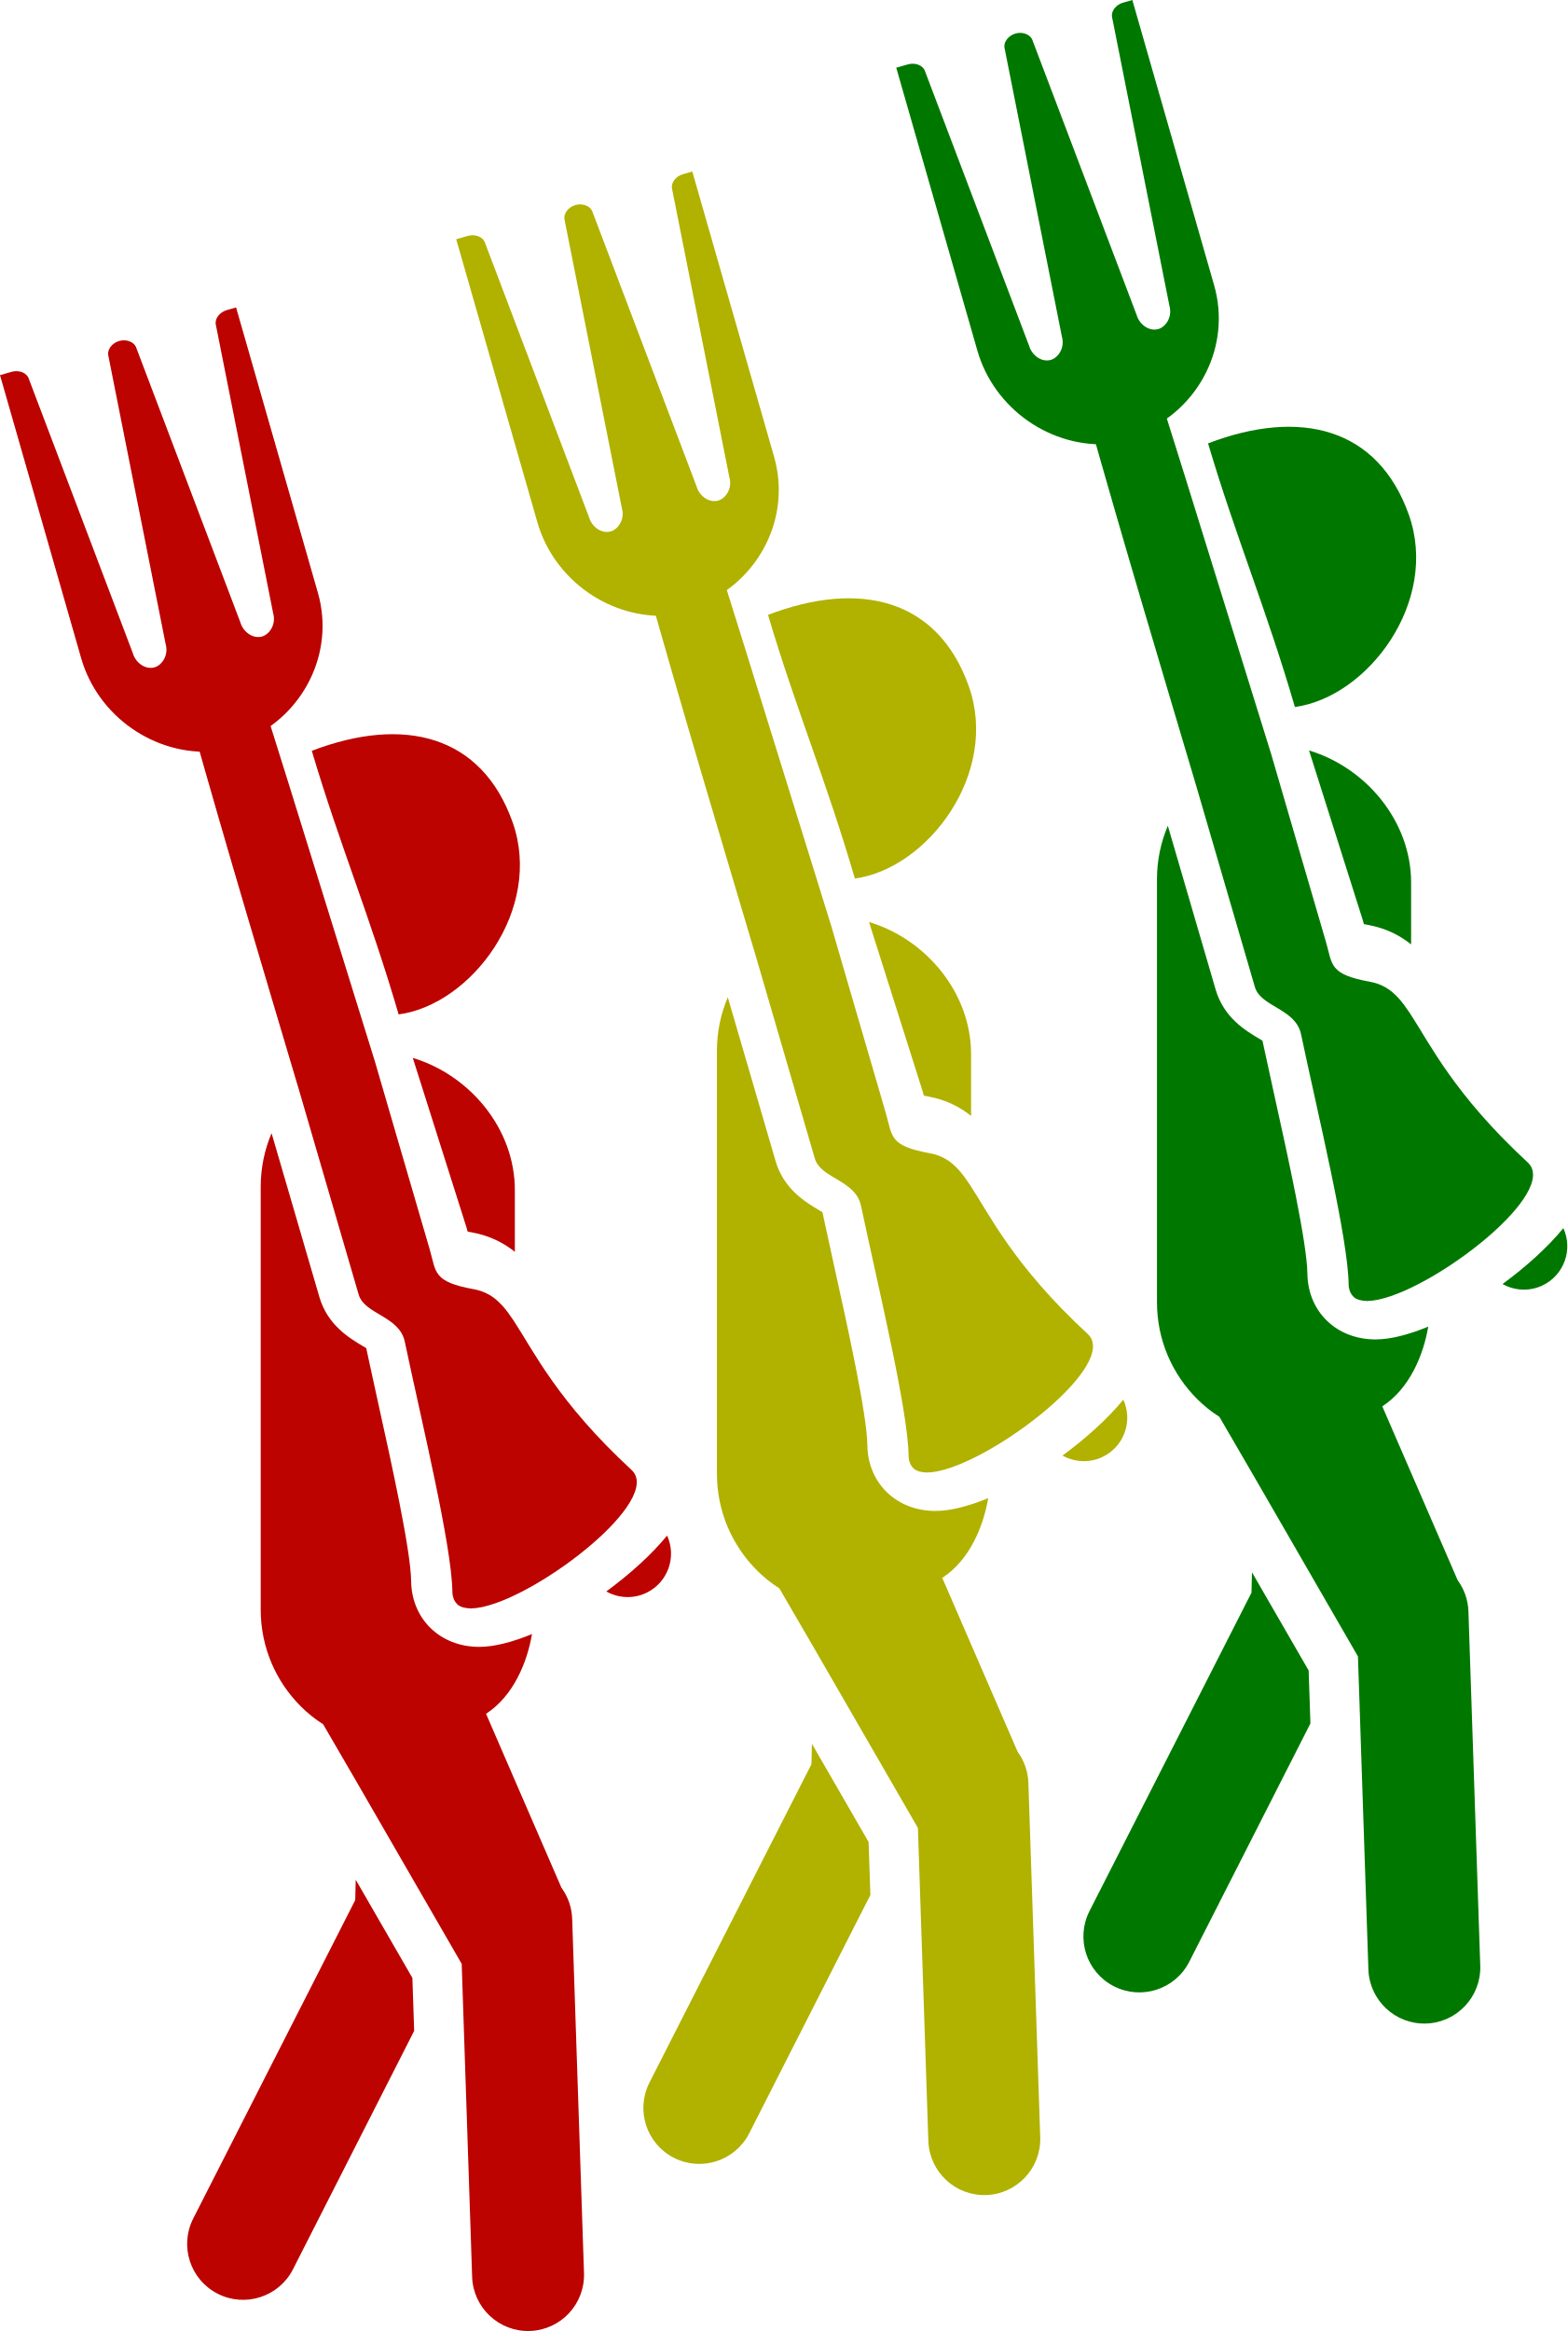
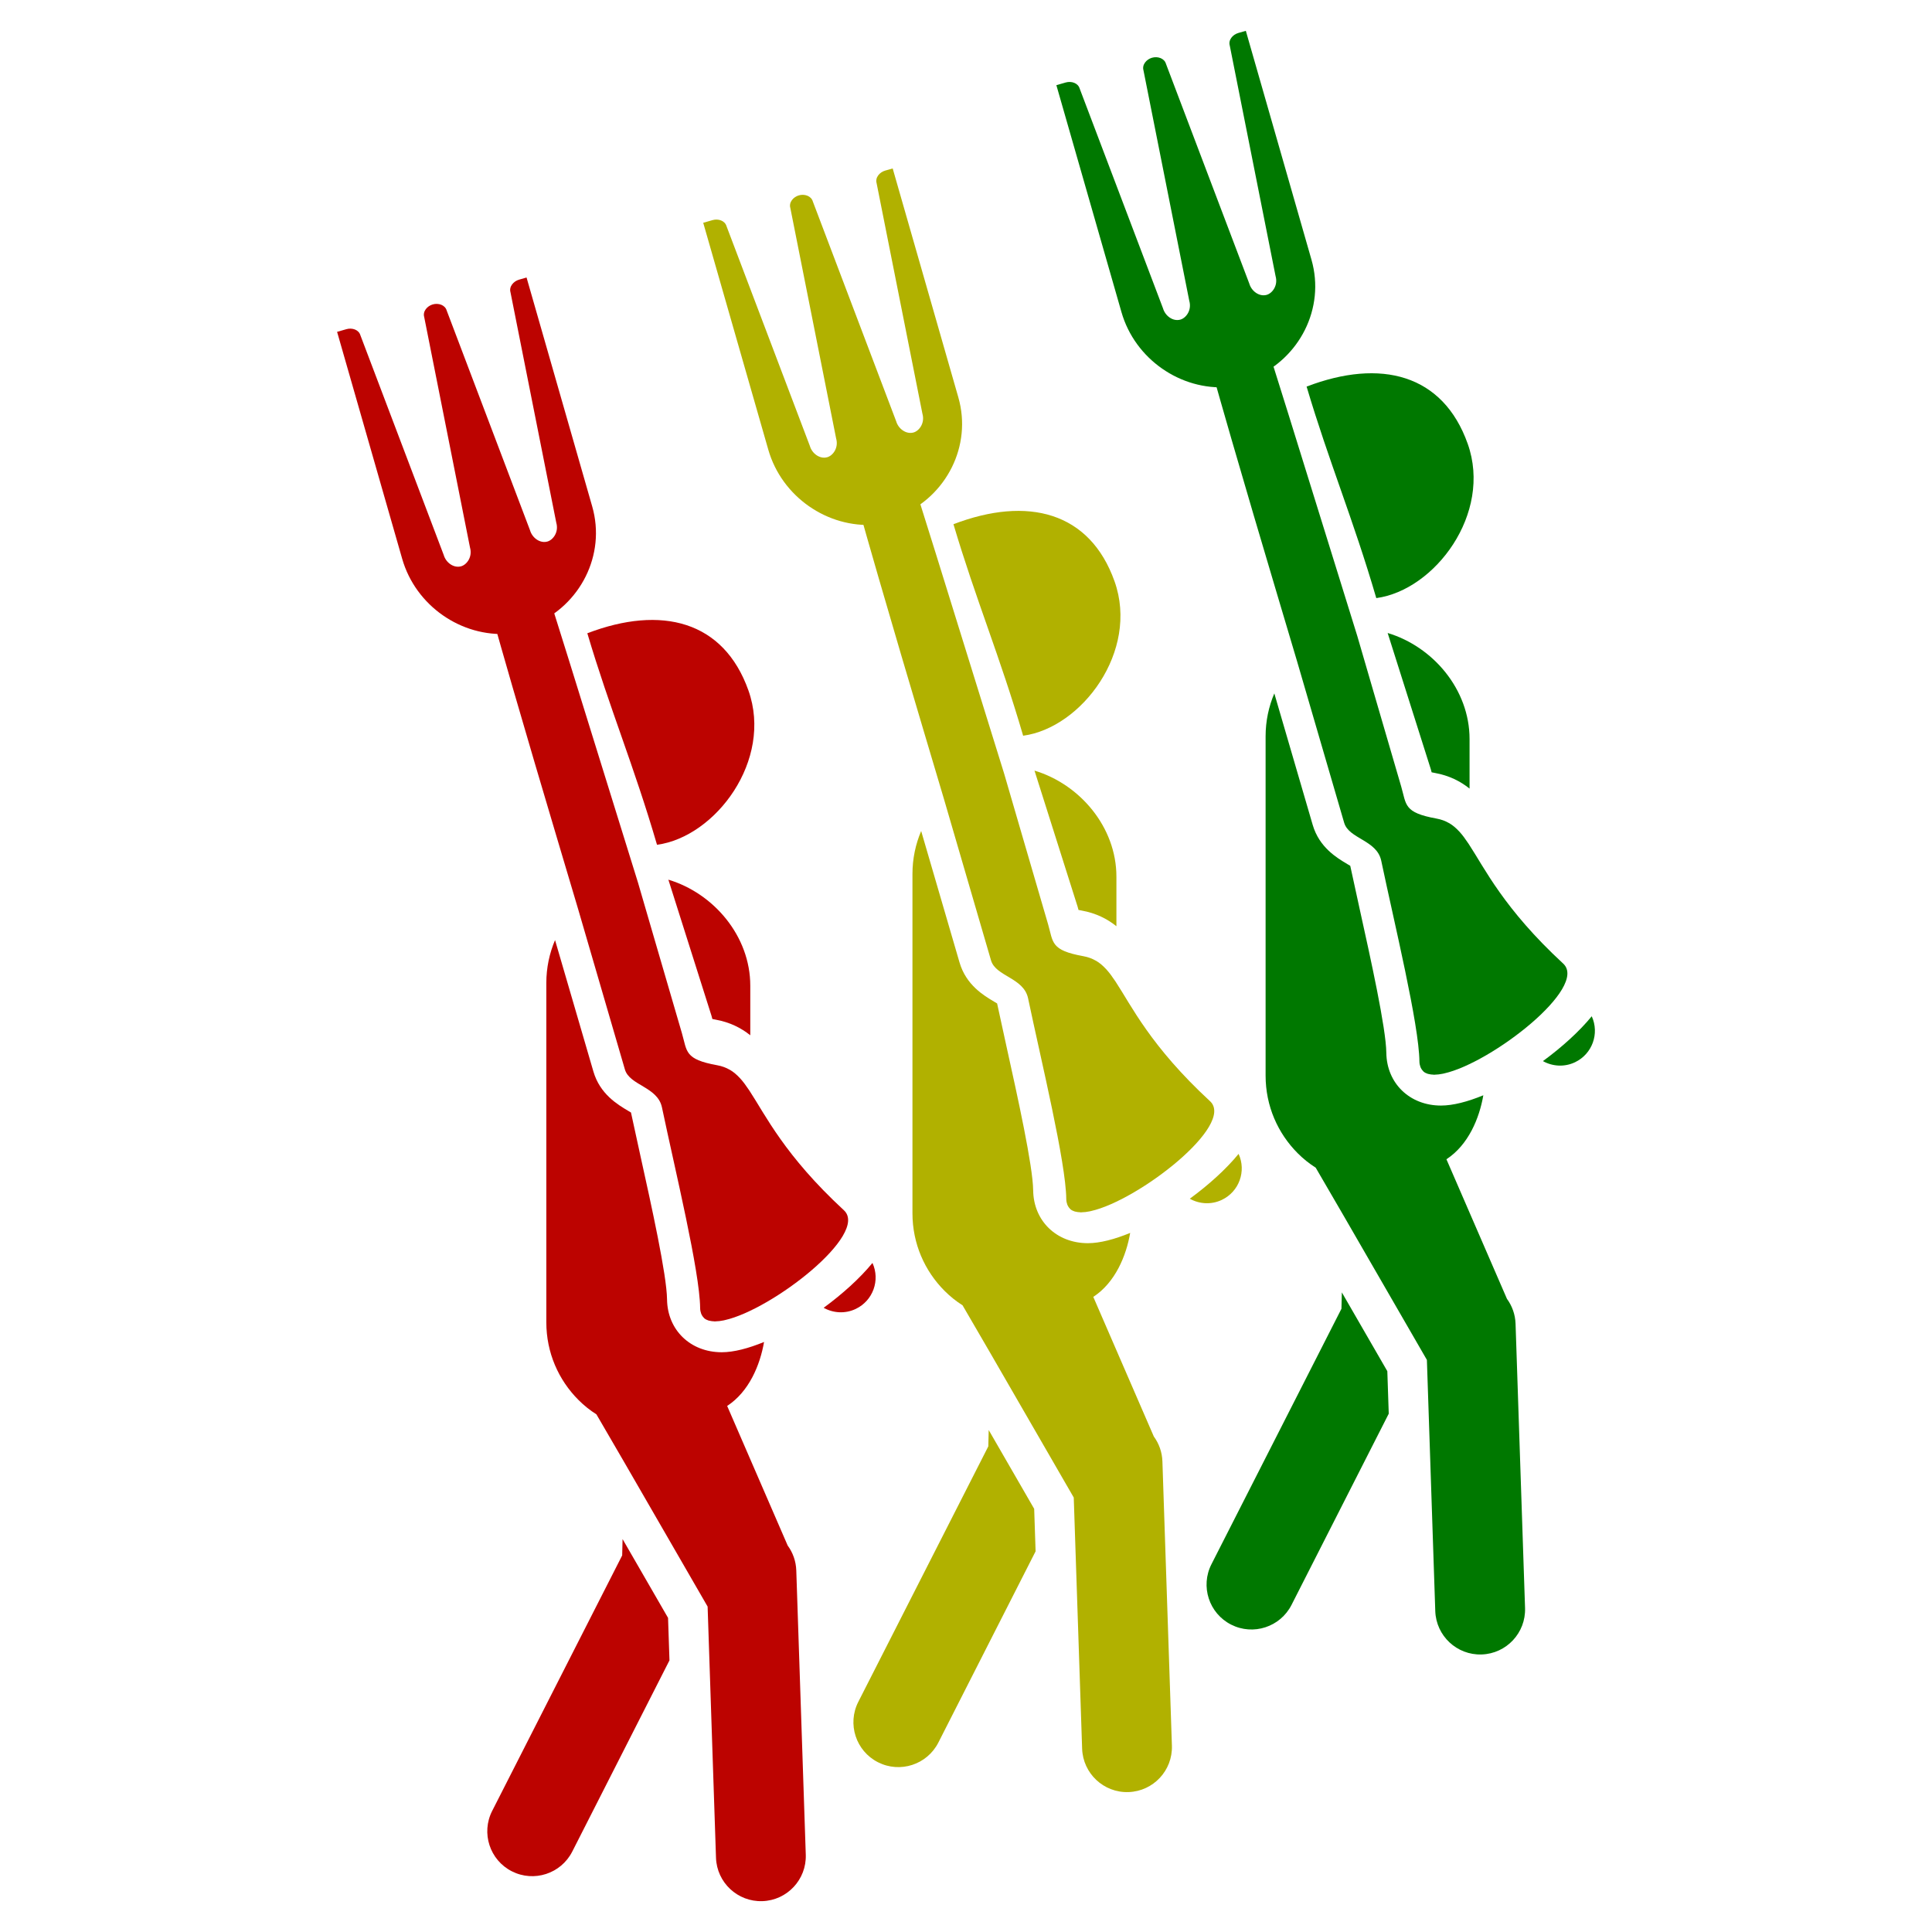
- <svg xmlns="http://www.w3.org/2000/svg" version="1.1" x="0px" y="0px" viewBox="0 0 70.989 105.559" enable-background="new 0 0 65.334 100" xml:space="preserve" id="svg3420" width="70.989" height="105.559">
+ <svg xmlns="http://www.w3.org/2000/svg" version="1.1" x="0px" y="0px" viewBox="0 0 100 100" enable-background="new 0 0 65.334 100" xml:space="preserve" id="svg3420" width="100" height="100">
  <defs id="defs3462" />
  <g id="g3422" transform="translate(5.612665,5.557177)">
-     <g id="g4874" style="fill:#bc0300;fill-opacity:1">
+     <g id="g4874" style="fill:#bc0300;fill-opacity:1" transform="matrix(0.9171077,0,0,0.9171077,16.98269,1.135007)">
      <g style="fill:#bc0300;fill-opacity:1" id="g3466">
-         <path style="fill:#bc0300;fill-opacity:1" d="m 10.499,79.566 c 0,0 -0.022,0.911 -0.022,0.922 L 3.14,94.907 c -0.635,1.247 -0.138,2.775 1.109,3.408 1.248,0.635 2.774,0.137 3.409,-1.11 l 5.488,-10.794 -0.08,-2.398 -2.567,-4.447 z" id="path3424" />
-         <path style="fill:#bc0300;fill-opacity:1" d="m 19.817,79.929 -3.415,-7.877 c 1.24,-0.81 1.859,-2.316 2.082,-3.611 -0.878,0.361 -1.706,0.58 -2.388,0.58 -1.768,0 -3.065,-1.254 -3.087,-2.982 C 12.993,64.661 12.131,60.757 11.5,57.905 11.313,57.054 11.132,56.236 10.974,55.491 10.918,55.459 10.862,55.425 10.813,55.395 10.219,55.042 9.224,54.452 8.853,53.177 L 6.688,45.759 c -0.316,0.744 -0.492,1.563 -0.492,2.422 l 0,7.886 0,11.265 c 0,1.712 0.688,3.255 1.814,4.382 0.304,0.305 0.653,0.586 1.013,0.812 l 1.578,2.714 4.697,8.134 10e-4,0.002 0.473,14.176 c 0.047,1.397 1.22,2.496 2.617,2.448 1.399,-0.046 2.496,-1.219 2.45,-2.618 L 20.303,81.338 C 20.286,80.81 20.107,80.325 19.817,79.929 Z" id="path3428" />
-         <path style="fill:#bc0300;fill-opacity:1" d="m 15.567,50.213 c 0.054,0.011 0.114,0.023 0.182,0.036 0.81,0.147 1.438,0.467 1.958,0.883 l 0,-2.796 c 0,-2.803 -2.069,-5.22 -4.623,-5.986 l 2.433,7.679 c 0.017,0.064 0.035,0.125 0.05,0.184 z" id="path3430" />
+         <path style="fill:#bc0300;fill-opacity:1" d="m 10.499,79.566 c 0,0 -0.022,0.911 -0.022,0.922 L 3.14,94.907 c -0.635,1.247 -0.138,2.775 1.109,3.408 1.248,0.635 2.774,0.137 3.409,-1.11 l 5.488,-10.794 -0.08,-2.398 z" id="path3424" />
+         <path style="fill:#bc0300;fill-opacity:1" d="m 19.817,79.929 -3.415,-7.877 c 1.24,-0.81 1.859,-2.316 2.082,-3.611 -0.878,0.361 -1.706,0.58 -2.388,0.58 -1.768,0 -3.065,-1.254 -3.087,-2.982 C 12.993,64.661 12.131,60.757 11.5,57.905 11.313,57.054 11.132,56.236 10.974,55.491 10.918,55.459 10.862,55.425 10.813,55.395 10.219,55.042 9.224,54.452 8.853,53.177 L 6.688,45.759 c -0.316,0.744 -0.492,1.563 -0.492,2.422 v 7.886 11.265 c 0,1.712 0.688,3.255 1.814,4.382 0.304,0.305 0.653,0.586 1.013,0.812 l 1.578,2.714 4.697,8.134 10e-4,0.002 0.473,14.176 c 0.047,1.397 1.22,2.496 2.617,2.448 1.399,-0.046 2.496,-1.219 2.45,-2.618 L 20.303,81.338 C 20.286,80.81 20.107,80.325 19.817,79.929 Z" id="path3428" />
+         <path style="fill:#bc0300;fill-opacity:1" d="m 15.567,50.213 c 0.054,0.011 0.114,0.023 0.182,0.036 0.81,0.147 1.438,0.467 1.958,0.883 v -2.796 c 0,-2.803 -2.069,-5.22 -4.623,-5.986 l 2.433,7.679 c 0.017,0.064 0.035,0.125 0.05,0.184 z" id="path3430" />
        <path style="fill:#bc0300;fill-opacity:1" d="m 12.443,40.381 c 3.302,-0.445 6.558,-4.772 5.16,-8.709 -1.398,-3.937 -4.913,-4.826 -9.093,-3.229 1.261,4.252 2.627,7.464 3.933,11.938 z" id="path3432" />
        <path style="fill:#bc0300;fill-opacity:1" d="m 21.848,66.512 c 0.54,0.302 1.212,0.35 1.813,0.063 0.972,-0.465 1.387,-1.618 0.942,-2.594 -0.714,0.871 -1.69,1.75 -2.755,2.531 z" id="path3434" />
      </g>
      <path style="fill:#bc0300;fill-opacity:1" d="m 22.99,61.007 c -3.351,-3.096 -4.429,-5.379 -5.329,-6.746 -0.009,-0.013 -0.018,-0.025 -0.026,-0.038 -0.167,-0.25 -0.329,-0.473 -0.499,-0.659 -0.005,-0.007 -0.012,-0.012 -0.018,-0.018 -0.173,-0.187 -0.353,-0.342 -0.557,-0.462 -0.004,-0.002 -0.009,-0.003 -0.013,-0.005 -0.207,-0.12 -0.438,-0.207 -0.705,-0.255 -1.859,-0.338 -1.693,-0.773 -1.994,-1.808 -0.102,-0.352 -0.222,-0.76 -0.348,-1.192 -0.352,-1.206 -0.785,-2.69 -1.252,-4.29 -0.283,-0.974 -0.578,-1.984 -0.875,-3.004 C 7.102,28.757 7.099,28.763 6.043,25.403 c -0.507,-0.291 -3.617,-1.347 -3.047,1.544 1.701,6.051 3.442,11.837 4.988,17.041 l 2.646,9.072 c 0.267,0.913 1.845,0.971 2.092,2.142 0.755,3.593 2.131,9.234 2.155,11.325 10e-4,0.118 0.023,0.218 0.055,0.307 0.009,0.024 0.02,0.046 0.029,0.068 0.033,0.067 0.074,0.124 0.124,0.173 0.012,0.011 0.021,0.025 0.032,0.035 0.065,0.053 0.144,0.092 0.231,0.12 0.021,0.006 0.046,0.011 0.069,0.015 0.074,0.018 0.156,0.029 0.243,0.031 0.018,10e-4 0.03,0.007 0.05,0.007 0.01,0 0.022,-0.004 0.032,-0.005 0.139,-0.002 0.29,-0.02 0.452,-0.053 0.024,-0.006 0.05,-0.011 0.075,-0.017 2.682,-0.595 8.168,-4.865 6.721,-6.201 z" id="path3438-1" />
      <g transform="matrix(1.058697,-0.3036372,0.3036372,1.058697,-9.304989,9.575823)" id="g4812" style="fill:#bc0300;fill-opacity:1">
-         <path style="fill:#bc0300;fill-opacity:1" d="m 12.458,2.544 c -0.3,0 -0.6,0.2 -0.6,0.5 l -1,12 c 0,0.5 -0.4,0.8 -0.7,0.8 l 0,0 c -0.4,0 -0.7,-0.4 -0.7,-0.8 l -1,-12 c 0,-0.3 -0.3,-0.5 -0.6,-0.5 -0.3,0 -0.6,0.2 -0.6,0.5 l -1,12 c 0,0.5 -0.4,0.8 -0.7,0.8 -0.4,0 -0.7,-0.4 -0.7,-0.8 l -1,-12 c 0,-0.3 -0.3,-0.5 -0.6,-0.5 l -0.5,0 0,12.1 c 0,2.5 1.8,4.7 4.2,5.2 0.786,0.194 0.745,0.21 1.4,-0.1 2.5,-0.3 4.5,-2.4 4.5,-5 l 0,-12.2 z" id="path4814" />
+         <path style="fill:#bc0300;fill-opacity:1" d="m 12.458,2.544 c -0.3,0 -0.6,0.2 -0.6,0.5 l -1,12 c 0,0.5 -0.4,0.8 -0.7,0.8 v 0 c -0.4,0 -0.7,-0.4 -0.7,-0.8 l -1,-12 c 0,-0.3 -0.3,-0.5 -0.6,-0.5 -0.3,0 -0.6,0.2 -0.6,0.5 l -1,12 c 0,0.5 -0.4,0.8 -0.7,0.8 -0.4,0 -0.7,-0.4 -0.7,-0.8 l -1,-12 c 0,-0.3 -0.3,-0.5 -0.6,-0.5 h -0.5 V 14.644 c 0,2.5 1.8,4.7 4.2,5.2 0.786,0.194 0.745,0.21 1.4,-0.1 2.5,-0.3 4.5,-2.4 4.5,-5 V 2.544 Z" id="path4814" />
      </g>
    </g>
-     <g style="fill:#b1b100;fill-opacity:1" id="g4885" transform="translate(20.66364,-6.155126)">
+     <g style="fill:#b1b100;fill-opacity:1" id="g4885" transform="matrix(0.9171077,0,0,0.9171077,35.93347,-4.509907)">
      <g id="g4887" style="fill:#b1b100;fill-opacity:1">
-         <path id="path4889" d="m 10.499,79.566 c 0,0 -0.022,0.911 -0.022,0.922 L 3.14,94.907 c -0.635,1.247 -0.138,2.775 1.109,3.408 1.248,0.635 2.774,0.137 3.409,-1.11 l 5.488,-10.794 -0.08,-2.398 -2.567,-4.447 z" style="fill:#b1b100;fill-opacity:1" />
-         <path id="path4891" d="m 19.817,79.929 -3.415,-7.877 c 1.24,-0.81 1.859,-2.316 2.082,-3.611 -0.878,0.361 -1.706,0.58 -2.388,0.58 -1.768,0 -3.065,-1.254 -3.087,-2.982 C 12.993,64.661 12.131,60.757 11.5,57.905 11.313,57.054 11.132,56.236 10.974,55.491 10.918,55.459 10.862,55.425 10.813,55.395 10.219,55.042 9.224,54.452 8.853,53.177 L 6.688,45.759 c -0.316,0.744 -0.492,1.563 -0.492,2.422 l 0,7.886 0,11.265 c 0,1.712 0.688,3.255 1.814,4.382 0.304,0.305 0.653,0.586 1.013,0.812 l 1.578,2.714 4.697,8.134 10e-4,0.002 0.473,14.176 c 0.047,1.397 1.22,2.496 2.617,2.448 1.399,-0.046 2.496,-1.219 2.45,-2.618 L 20.303,81.338 C 20.286,80.81 20.107,80.325 19.817,79.929 Z" style="fill:#b1b100;fill-opacity:1" />
-         <path id="path4893" d="m 15.567,50.213 c 0.054,0.011 0.114,0.023 0.182,0.036 0.81,0.147 1.438,0.467 1.958,0.883 l 0,-2.796 c 0,-2.803 -2.069,-5.22 -4.623,-5.986 l 2.433,7.679 c 0.017,0.064 0.035,0.125 0.05,0.184 z" style="fill:#b1b100;fill-opacity:1" />
+         <path id="path4889" d="m 10.499,79.566 c 0,0 -0.022,0.911 -0.022,0.922 L 3.14,94.907 c -0.635,1.247 -0.138,2.775 1.109,3.408 1.248,0.635 2.774,0.137 3.409,-1.11 l 5.488,-10.794 -0.08,-2.398 z" style="fill:#b1b100;fill-opacity:1" />
+         <path id="path4891" d="m 19.817,79.929 -3.415,-7.877 c 1.24,-0.81 1.859,-2.316 2.082,-3.611 -0.878,0.361 -1.706,0.58 -2.388,0.58 -1.768,0 -3.065,-1.254 -3.087,-2.982 C 12.993,64.661 12.131,60.757 11.5,57.905 11.313,57.054 11.132,56.236 10.974,55.491 10.918,55.459 10.862,55.425 10.813,55.395 10.219,55.042 9.224,54.452 8.853,53.177 L 6.688,45.759 c -0.316,0.744 -0.492,1.563 -0.492,2.422 v 7.886 11.265 c 0,1.712 0.688,3.255 1.814,4.382 0.304,0.305 0.653,0.586 1.013,0.812 l 1.578,2.714 4.697,8.134 10e-4,0.002 0.473,14.176 c 0.047,1.397 1.22,2.496 2.617,2.448 1.399,-0.046 2.496,-1.219 2.45,-2.618 L 20.303,81.338 C 20.286,80.81 20.107,80.325 19.817,79.929 Z" style="fill:#b1b100;fill-opacity:1" />
+         <path id="path4893" d="m 15.567,50.213 c 0.054,0.011 0.114,0.023 0.182,0.036 0.81,0.147 1.438,0.467 1.958,0.883 v -2.796 c 0,-2.803 -2.069,-5.22 -4.623,-5.986 l 2.433,7.679 c 0.017,0.064 0.035,0.125 0.05,0.184 z" style="fill:#b1b100;fill-opacity:1" />
        <path id="path4895" d="m 12.443,40.381 c 3.302,-0.445 6.558,-4.772 5.16,-8.709 -1.398,-3.937 -4.913,-4.826 -9.093,-3.229 1.261,4.252 2.627,7.464 3.933,11.938 z" style="fill:#b1b100;fill-opacity:1" />
        <path id="path4897" d="m 21.848,66.512 c 0.54,0.302 1.212,0.35 1.813,0.063 0.972,-0.465 1.387,-1.618 0.942,-2.594 -0.714,0.871 -1.69,1.75 -2.755,2.531 z" style="fill:#b1b100;fill-opacity:1" />
      </g>
      <path id="path4899" d="m 22.99,61.007 c -3.351,-3.096 -4.429,-5.379 -5.329,-6.746 -0.009,-0.013 -0.018,-0.025 -0.026,-0.038 -0.167,-0.25 -0.329,-0.473 -0.499,-0.659 -0.005,-0.007 -0.012,-0.012 -0.018,-0.018 -0.173,-0.187 -0.353,-0.342 -0.557,-0.462 -0.004,-0.002 -0.009,-0.003 -0.013,-0.005 -0.207,-0.12 -0.438,-0.207 -0.705,-0.255 -1.859,-0.338 -1.693,-0.773 -1.994,-1.808 -0.102,-0.352 -0.222,-0.76 -0.348,-1.192 -0.352,-1.206 -0.785,-2.69 -1.252,-4.29 -0.283,-0.974 -0.578,-1.984 -0.875,-3.004 C 7.102,28.757 7.099,28.763 6.043,25.403 c -0.507,-0.291 -3.617,-1.347 -3.047,1.544 1.701,6.051 3.442,11.837 4.988,17.041 l 2.646,9.072 c 0.267,0.913 1.845,0.971 2.092,2.142 0.755,3.593 2.131,9.234 2.155,11.325 10e-4,0.118 0.023,0.218 0.055,0.307 0.009,0.024 0.02,0.046 0.029,0.068 0.033,0.067 0.074,0.124 0.124,0.173 0.012,0.011 0.021,0.025 0.032,0.035 0.065,0.053 0.144,0.092 0.231,0.12 0.021,0.006 0.046,0.011 0.069,0.015 0.074,0.018 0.156,0.029 0.243,0.031 0.018,10e-4 0.03,0.007 0.05,0.007 0.01,0 0.022,-0.004 0.032,-0.005 0.139,-0.002 0.29,-0.02 0.452,-0.053 0.024,-0.006 0.05,-0.011 0.075,-0.017 2.682,-0.595 8.168,-4.865 6.721,-6.201 z" style="fill:#b1b100;fill-opacity:1" />
      <g style="fill:#b1b100;fill-opacity:1" id="g4901" transform="matrix(1.058697,-0.3036372,0.3036372,1.058697,-9.304989,9.575823)">
-         <path id="path4903" d="m 12.458,2.544 c -0.3,0 -0.6,0.2 -0.6,0.5 l -1,12 c 0,0.5 -0.4,0.8 -0.7,0.8 l 0,0 c -0.4,0 -0.7,-0.4 -0.7,-0.8 l -1,-12 c 0,-0.3 -0.3,-0.5 -0.6,-0.5 -0.3,0 -0.6,0.2 -0.6,0.5 l -1,12 c 0,0.5 -0.4,0.8 -0.7,0.8 -0.4,0 -0.7,-0.4 -0.7,-0.8 l -1,-12 c 0,-0.3 -0.3,-0.5 -0.6,-0.5 l -0.5,0 0,12.1 c 0,2.5 1.8,4.7 4.2,5.2 0.786,0.194 0.745,0.21 1.4,-0.1 2.5,-0.3 4.5,-2.4 4.5,-5 l 0,-12.2 z" style="fill:#b1b100;fill-opacity:1" />
+         <path id="path4903" d="m 12.458,2.544 c -0.3,0 -0.6,0.2 -0.6,0.5 l -1,12 c 0,0.5 -0.4,0.8 -0.7,0.8 v 0 c -0.4,0 -0.7,-0.4 -0.7,-0.8 l -1,-12 c 0,-0.3 -0.3,-0.5 -0.6,-0.5 -0.3,0 -0.6,0.2 -0.6,0.5 l -1,12 c 0,0.5 -0.4,0.8 -0.7,0.8 -0.4,0 -0.7,-0.4 -0.7,-0.8 l -1,-12 c 0,-0.3 -0.3,-0.5 -0.6,-0.5 h -0.5 V 14.644 c 0,2.5 1.8,4.7 4.2,5.2 0.786,0.194 0.745,0.21 1.4,-0.1 2.5,-0.3 4.5,-2.4 4.5,-5 V 2.544 Z" style="fill:#b1b100;fill-opacity:1" />
      </g>
    </g>
-     <g transform="translate(40.59452,-13.92231)" id="g4905" style="fill:#007800;fill-opacity:1">
+     <g transform="matrix(0.9171077,0,0,0.9171077,54.21224,-11.63325)" id="g4905" style="fill:#007800;fill-opacity:1">
      <g style="fill:#007800;fill-opacity:1" id="g4907">
-         <path style="fill:#007800;fill-opacity:1" d="m 10.499,79.566 c 0,0 -0.022,0.911 -0.022,0.922 L 3.14,94.907 c -0.635,1.247 -0.138,2.775 1.109,3.408 1.248,0.635 2.774,0.137 3.409,-1.11 l 5.488,-10.794 -0.08,-2.398 -2.567,-4.447 z" id="path4909" />
-         <path style="fill:#007800;fill-opacity:1" d="m 19.817,79.929 -3.415,-7.877 c 1.24,-0.81 1.859,-2.316 2.082,-3.611 -0.878,0.361 -1.706,0.58 -2.388,0.58 -1.768,0 -3.065,-1.254 -3.087,-2.982 C 12.993,64.661 12.131,60.757 11.5,57.905 11.313,57.054 11.132,56.236 10.974,55.491 10.918,55.459 10.862,55.425 10.813,55.395 10.219,55.042 9.224,54.452 8.853,53.177 L 6.688,45.759 c -0.316,0.744 -0.492,1.563 -0.492,2.422 l 0,7.886 0,11.265 c 0,1.712 0.688,3.255 1.814,4.382 0.304,0.305 0.653,0.586 1.013,0.812 l 1.578,2.714 4.697,8.134 10e-4,0.002 0.473,14.176 c 0.047,1.397 1.22,2.496 2.617,2.448 1.399,-0.046 2.496,-1.219 2.45,-2.618 L 20.303,81.338 C 20.286,80.81 20.107,80.325 19.817,79.929 Z" id="path4911" />
-         <path style="fill:#007800;fill-opacity:1" d="m 15.567,50.213 c 0.054,0.011 0.114,0.023 0.182,0.036 0.81,0.147 1.438,0.467 1.958,0.883 l 0,-2.796 c 0,-2.803 -2.069,-5.22 -4.623,-5.986 l 2.433,7.679 c 0.017,0.064 0.035,0.125 0.05,0.184 z" id="path4913" />
+         <path style="fill:#007800;fill-opacity:1" d="m 10.499,79.566 c 0,0 -0.022,0.911 -0.022,0.922 L 3.14,94.907 c -0.635,1.247 -0.138,2.775 1.109,3.408 1.248,0.635 2.774,0.137 3.409,-1.11 l 5.488,-10.794 -0.08,-2.398 z" id="path4909" />
+         <path style="fill:#007800;fill-opacity:1" d="m 19.817,79.929 -3.415,-7.877 c 1.24,-0.81 1.859,-2.316 2.082,-3.611 -0.878,0.361 -1.706,0.58 -2.388,0.58 -1.768,0 -3.065,-1.254 -3.087,-2.982 C 12.993,64.661 12.131,60.757 11.5,57.905 11.313,57.054 11.132,56.236 10.974,55.491 10.918,55.459 10.862,55.425 10.813,55.395 10.219,55.042 9.224,54.452 8.853,53.177 L 6.688,45.759 c -0.316,0.744 -0.492,1.563 -0.492,2.422 v 7.886 11.265 c 0,1.712 0.688,3.255 1.814,4.382 0.304,0.305 0.653,0.586 1.013,0.812 l 1.578,2.714 4.697,8.134 10e-4,0.002 0.473,14.176 c 0.047,1.397 1.22,2.496 2.617,2.448 1.399,-0.046 2.496,-1.219 2.45,-2.618 L 20.303,81.338 C 20.286,80.81 20.107,80.325 19.817,79.929 Z" id="path4911" />
+         <path style="fill:#007800;fill-opacity:1" d="m 15.567,50.213 c 0.054,0.011 0.114,0.023 0.182,0.036 0.81,0.147 1.438,0.467 1.958,0.883 v -2.796 c 0,-2.803 -2.069,-5.22 -4.623,-5.986 l 2.433,7.679 c 0.017,0.064 0.035,0.125 0.05,0.184 z" id="path4913" />
        <path style="fill:#007800;fill-opacity:1" d="m 12.443,40.381 c 3.302,-0.445 6.558,-4.772 5.16,-8.709 -1.398,-3.937 -4.913,-4.826 -9.093,-3.229 1.261,4.252 2.627,7.464 3.933,11.938 z" id="path4915" />
        <path style="fill:#007800;fill-opacity:1" d="m 21.848,66.512 c 0.54,0.302 1.212,0.35 1.813,0.063 0.972,-0.465 1.387,-1.618 0.942,-2.594 -0.714,0.871 -1.69,1.75 -2.755,2.531 z" id="path4917" />
      </g>
      <path style="fill:#007800;fill-opacity:1" d="m 22.99,61.007 c -3.351,-3.096 -4.429,-5.379 -5.329,-6.746 -0.009,-0.013 -0.018,-0.025 -0.026,-0.038 -0.167,-0.25 -0.329,-0.473 -0.499,-0.659 -0.005,-0.007 -0.012,-0.012 -0.018,-0.018 -0.173,-0.187 -0.353,-0.342 -0.557,-0.462 -0.004,-0.002 -0.009,-0.003 -0.013,-0.005 -0.207,-0.12 -0.438,-0.207 -0.705,-0.255 -1.859,-0.338 -1.693,-0.773 -1.994,-1.808 -0.102,-0.352 -0.222,-0.76 -0.348,-1.192 -0.352,-1.206 -0.785,-2.69 -1.252,-4.29 -0.283,-0.974 -0.578,-1.984 -0.875,-3.004 C 7.102,28.757 7.099,28.763 6.043,25.403 c -0.507,-0.291 -3.617,-1.347 -3.047,1.544 1.701,6.051 3.442,11.837 4.988,17.041 l 2.646,9.072 c 0.267,0.913 1.845,0.971 2.092,2.142 0.755,3.593 2.131,9.234 2.155,11.325 10e-4,0.118 0.023,0.218 0.055,0.307 0.009,0.024 0.02,0.046 0.029,0.068 0.033,0.067 0.074,0.124 0.124,0.173 0.012,0.011 0.021,0.025 0.032,0.035 0.065,0.053 0.144,0.092 0.231,0.12 0.021,0.006 0.046,0.011 0.069,0.015 0.074,0.018 0.156,0.029 0.243,0.031 0.018,10e-4 0.03,0.007 0.05,0.007 0.01,0 0.022,-0.004 0.032,-0.005 0.139,-0.002 0.29,-0.02 0.452,-0.053 0.024,-0.006 0.05,-0.011 0.075,-0.017 2.682,-0.595 8.168,-4.865 6.721,-6.201 z" id="path4919" />
      <g transform="matrix(1.058697,-0.3036372,0.3036372,1.058697,-9.304989,9.575823)" id="g4921" style="fill:#007800;fill-opacity:1">
-         <path style="fill:#007800;fill-opacity:1" d="m 12.458,2.544 c -0.3,0 -0.6,0.2 -0.6,0.5 l -1,12 c 0,0.5 -0.4,0.8 -0.7,0.8 l 0,0 c -0.4,0 -0.7,-0.4 -0.7,-0.8 l -1,-12 c 0,-0.3 -0.3,-0.5 -0.6,-0.5 -0.3,0 -0.6,0.2 -0.6,0.5 l -1,12 c 0,0.5 -0.4,0.8 -0.7,0.8 -0.4,0 -0.7,-0.4 -0.7,-0.8 l -1,-12 c 0,-0.3 -0.3,-0.5 -0.6,-0.5 l -0.5,0 0,12.1 c 0,2.5 1.8,4.7 4.2,5.2 0.786,0.194 0.745,0.21 1.4,-0.1 2.5,-0.3 4.5,-2.4 4.5,-5 l 0,-12.2 z" id="path4923" />
+         <path style="fill:#007800;fill-opacity:1" d="m 12.458,2.544 c -0.3,0 -0.6,0.2 -0.6,0.5 l -1,12 c 0,0.5 -0.4,0.8 -0.7,0.8 v 0 c -0.4,0 -0.7,-0.4 -0.7,-0.8 l -1,-12 c 0,-0.3 -0.3,-0.5 -0.6,-0.5 -0.3,0 -0.6,0.2 -0.6,0.5 l -1,12 c 0,0.5 -0.4,0.8 -0.7,0.8 -0.4,0 -0.7,-0.4 -0.7,-0.8 l -1,-12 c 0,-0.3 -0.3,-0.5 -0.6,-0.5 h -0.5 V 14.644 c 0,2.5 1.8,4.7 4.2,5.2 0.786,0.194 0.745,0.21 1.4,-0.1 2.5,-0.3 4.5,-2.4 4.5,-5 V 2.544 Z" id="path4923" />
      </g>
    </g>
  </g>
</svg>
